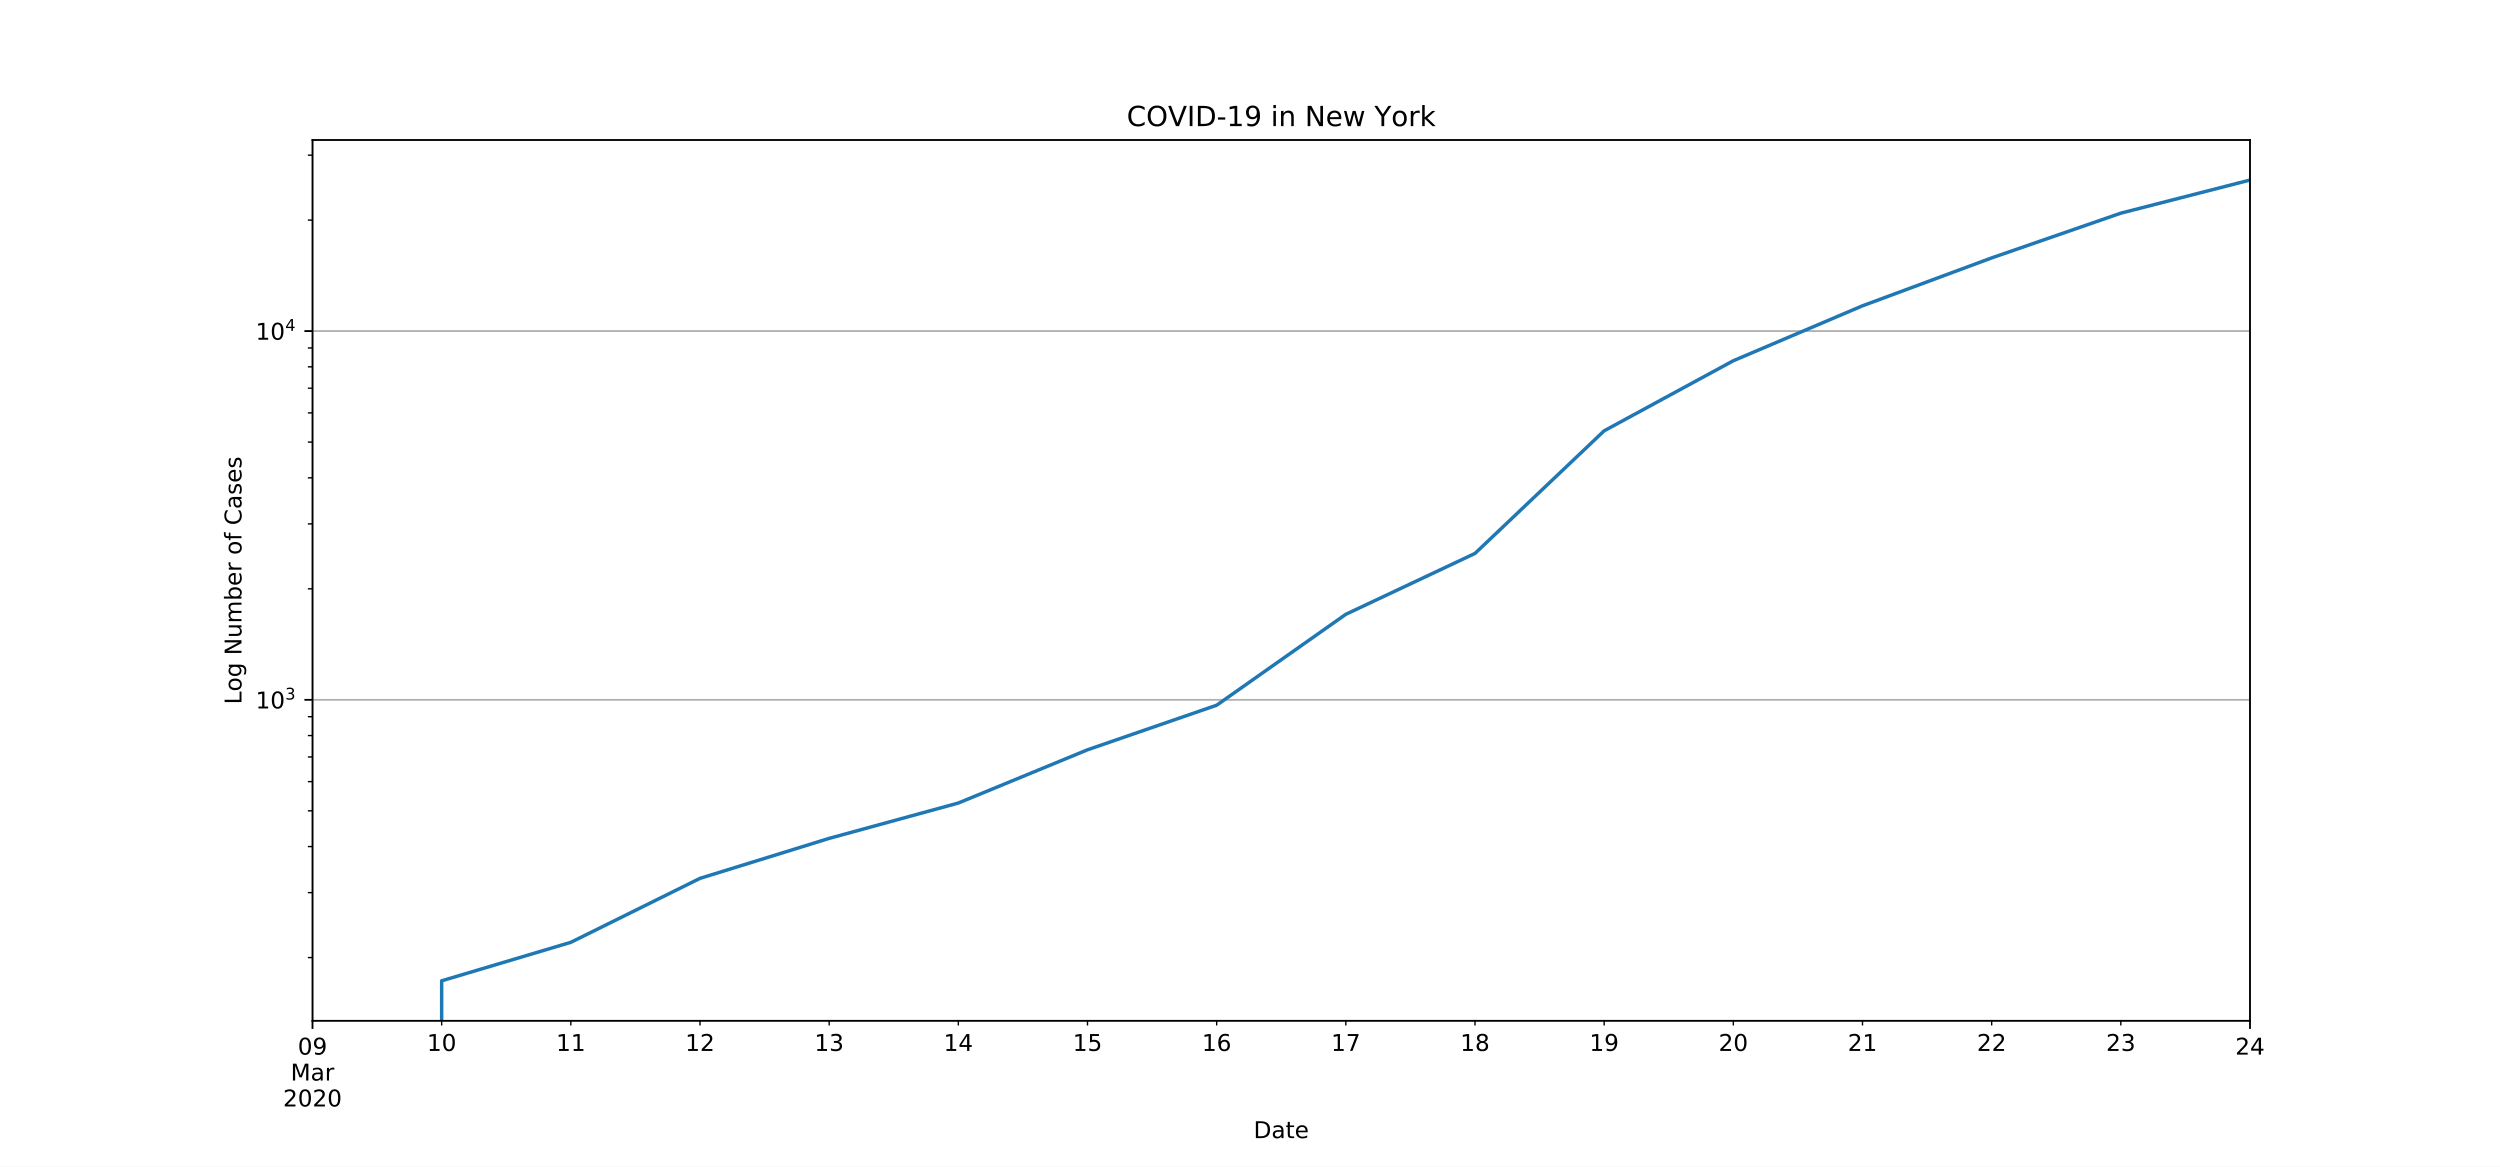
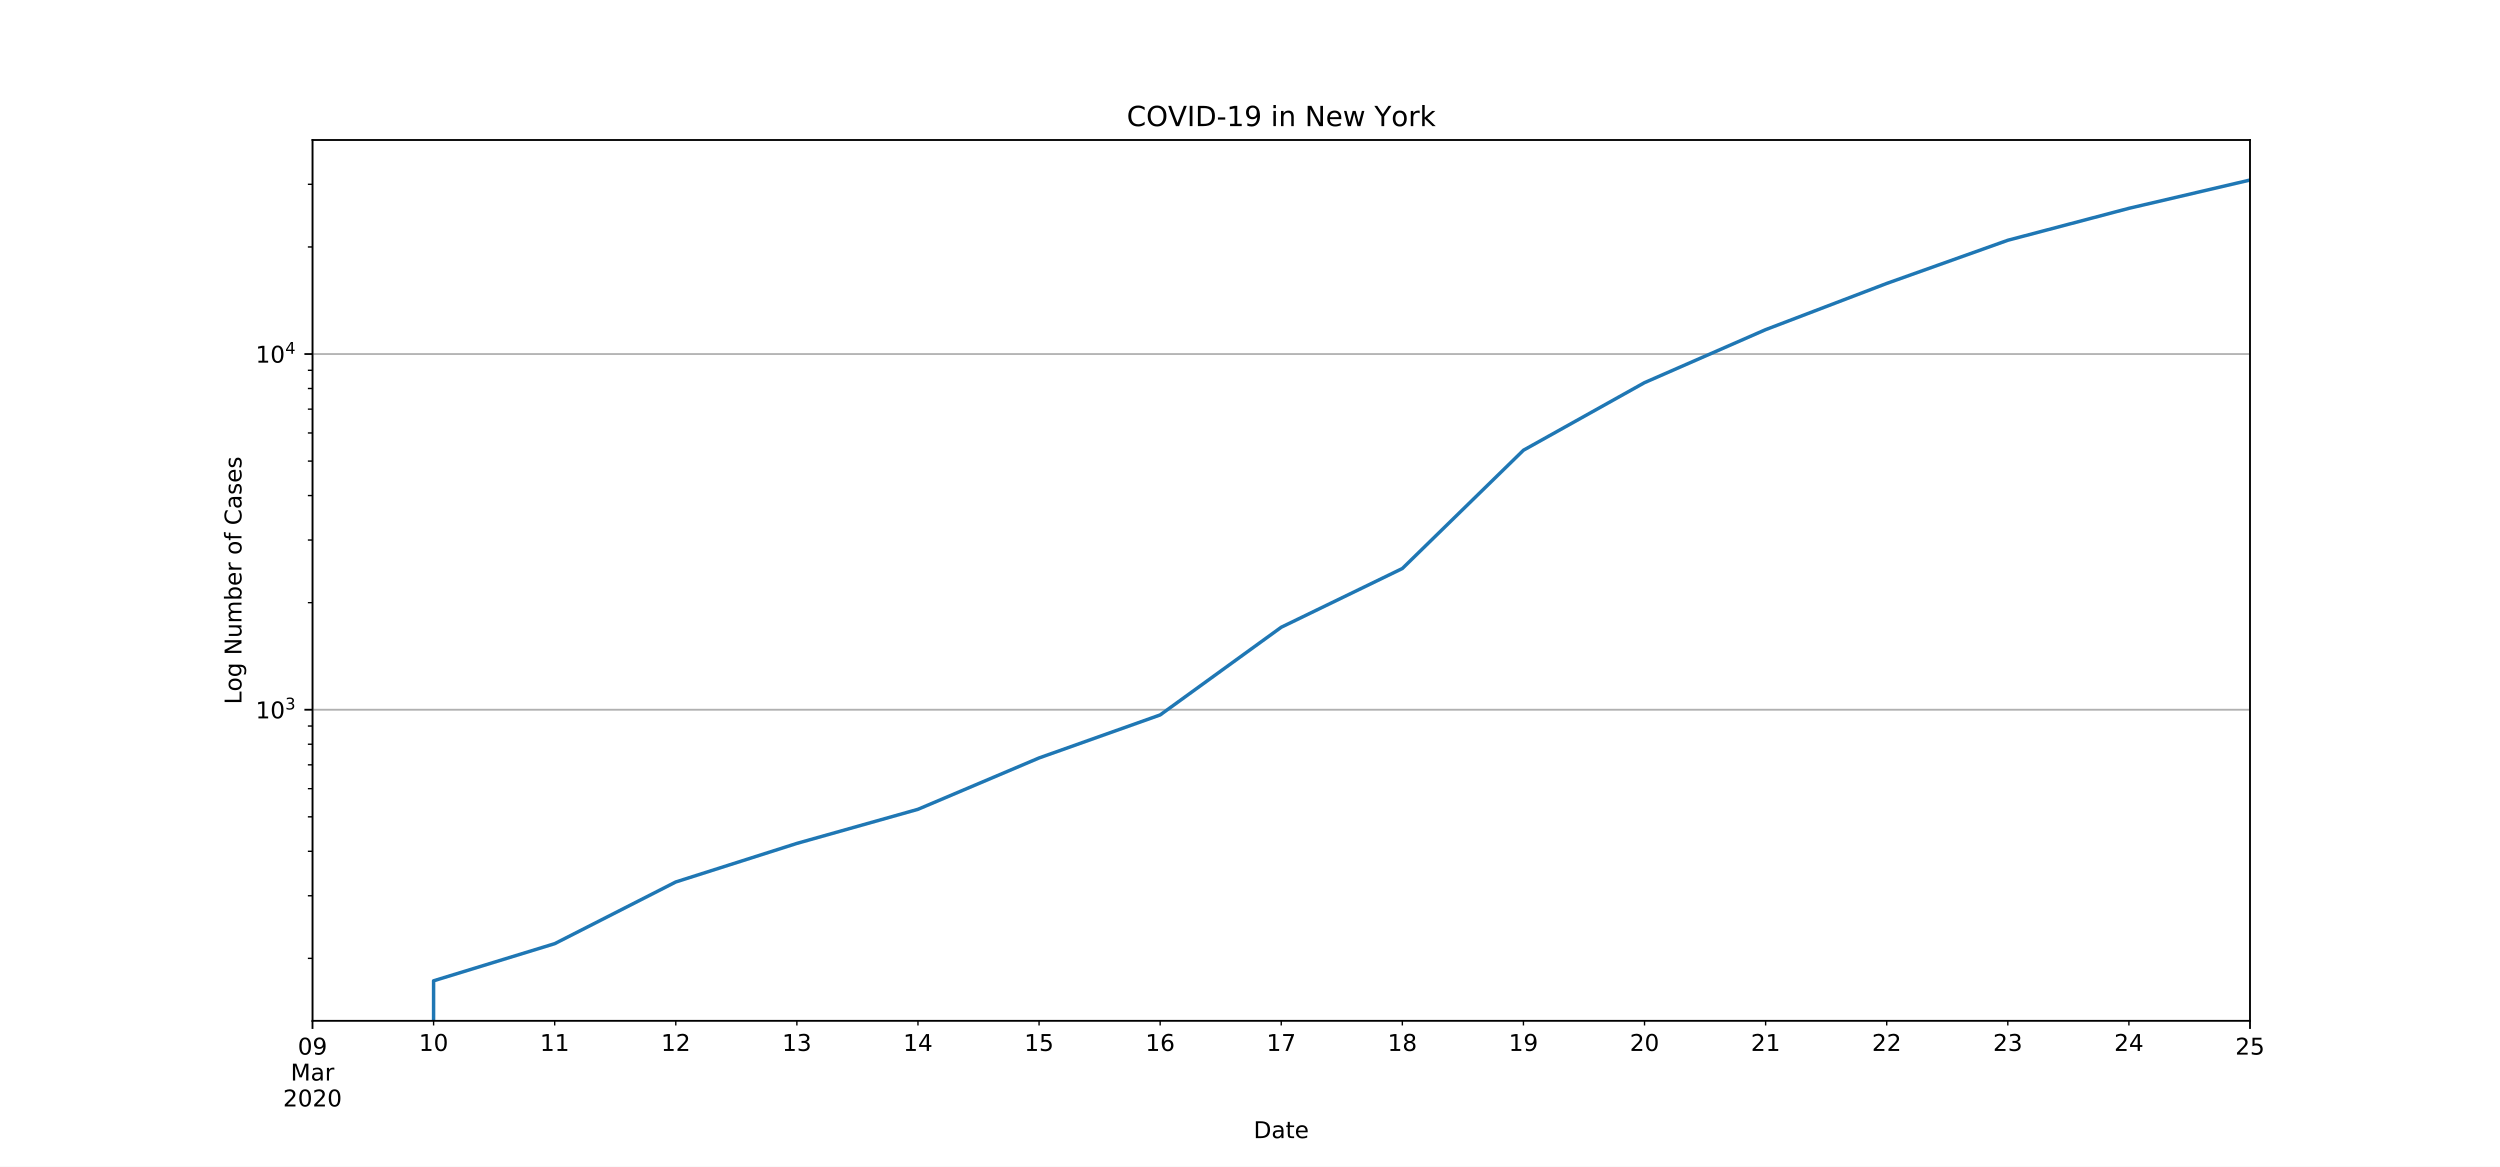
<svg xmlns="http://www.w3.org/2000/svg" xmlns:xlink="http://www.w3.org/1999/xlink" height="504pt" version="1.1" viewBox="0 0 1080 504" width="1080pt">
  <defs>
    <style type="text/css">
*{stroke-linecap:butt;stroke-linejoin:round;}
  </style>
  </defs>
  <g id="figure_1">
    <g id="patch_1">
      <path d="M 0 504  L 1080 504  L 1080 0  L 0 0  z " style="fill:#ffffff;" />
    </g>
    <g id="axes_1">
      <g id="patch_2">
        <path d="M 135 441  L 972 441  L 972 60.48  L 135 60.48  z " style="fill:#ffffff;" />
      </g>
      <g id="matplotlib.axis_1">
        <g id="xtick_1">
          <g id="line2d_1">
-             <path clip-path="url(#p78975f2cf0)" d="M 135 441  L 135 60.48  " style="fill:none;stroke:#b0b0b0;stroke-linecap:square;stroke-width:0.8;" />
+             <path clip-path="url(#p12db1c6017)" d="M 135 441  L 135 60.48  " style="fill:none;stroke:#b0b0b0;stroke-linecap:square;stroke-width:0.8;" />
          </g>
          <g id="line2d_2">
            <defs>
-               <path d="M 0 0  L 0 3.5  " id="m49ce4da9f4" style="stroke:#000000;stroke-width:0.8;" />
-             </defs>
-             <g>
-               <use style="stroke:#000000;stroke-width:0.8;" x="135" xlink:href="#m49ce4da9f4" y="441" />
+               <path d="M 0 0  L 0 3.5  " id="mdf4587806b" style="stroke:#000000;stroke-width:0.8;" />
+             </defs>
+             <g>
+               <use style="stroke:#000000;stroke-width:0.8;" x="135" xlink:href="#mdf4587806b" y="441" />
            </g>
          </g>
          <g id="text_1">
            <defs>
              <path d="M 31.781 66.406  Q 24.172 66.406 20.328 58.906  Q 16.5 51.422 16.5 36.375  Q 16.5 21.391 20.328 13.891  Q 24.172 6.391 31.781 6.391  Q 39.453 6.391 43.281 13.891  Q 47.125 21.391 47.125 36.375  Q 47.125 51.422 43.281 58.906  Q 39.453 66.406 31.781 66.406  z M 31.781 74.219  Q 44.047 74.219 50.516 64.516  Q 56.984 54.828 56.984 36.375  Q 56.984 17.969 50.516 8.266  Q 44.047 -1.422 31.781 -1.422  Q 19.531 -1.422 13.062 8.266  Q 6.594 17.969 6.594 36.375  Q 6.594 54.828 13.062 64.516  Q 19.531 74.219 31.781 74.219  z " id="DejaVuSans-48" />
              <path d="M 10.984 1.516  L 10.984 10.5  Q 14.703 8.734 18.5 7.812  Q 22.312 6.891 25.984 6.891  Q 35.75 6.891 40.891 13.453  Q 46.047 20.016 46.781 33.406  Q 43.953 29.203 39.594 26.953  Q 35.25 24.703 29.984 24.703  Q 19.047 24.703 12.672 31.312  Q 6.297 37.938 6.297 49.422  Q 6.297 60.641 12.938 67.422  Q 19.578 74.219 30.609 74.219  Q 43.266 74.219 49.922 64.516  Q 56.594 54.828 56.594 36.375  Q 56.594 19.141 48.406 8.859  Q 40.234 -1.422 26.422 -1.422  Q 22.703 -1.422 18.891 -0.688  Q 15.094 0.047 10.984 1.516  z M 30.609 32.422  Q 37.25 32.422 41.125 36.953  Q 45.016 41.5 45.016 49.422  Q 45.016 57.281 41.125 61.844  Q 37.25 66.406 30.609 66.406  Q 23.969 66.406 20.094 61.844  Q 16.219 57.281 16.219 49.422  Q 16.219 41.5 20.094 36.953  Q 23.969 32.422 30.609 32.422  z " id="DejaVuSans-57" />
            </defs>
            <g transform="translate(128.6375 455.5984)scale(0.1 -0.1)">
              <use xlink:href="#DejaVuSans-48" />
              <use x="63.623" xlink:href="#DejaVuSans-57" />
            </g>
            <defs>
              <path d="M 9.812 72.906  L 24.516 72.906  L 43.109 23.297  L 61.812 72.906  L 76.516 72.906  L 76.516 0  L 66.891 0  L 66.891 64.016  L 48.094 14.016  L 38.188 14.016  L 19.391 64.016  L 19.391 0  L 9.812 0  z " id="DejaVuSans-77" />
              <path d="M 34.281 27.484  Q 23.391 27.484 19.188 25  Q 14.984 22.516 14.984 16.5  Q 14.984 11.719 18.141 8.906  Q 21.297 6.109 26.703 6.109  Q 34.188 6.109 38.703 11.406  Q 43.219 16.703 43.219 25.484  L 43.219 27.484  z M 52.203 31.203  L 52.203 0  L 43.219 0  L 43.219 8.297  Q 40.141 3.328 35.547 0.953  Q 30.953 -1.422 24.312 -1.422  Q 15.922 -1.422 10.953 3.297  Q 6 8.016 6 15.922  Q 6 25.141 12.172 29.828  Q 18.359 34.516 30.609 34.516  L 43.219 34.516  L 43.219 35.406  Q 43.219 41.609 39.141 45  Q 35.062 48.391 27.688 48.391  Q 23 48.391 18.547 47.266  Q 14.109 46.141 10.016 43.891  L 10.016 52.203  Q 14.938 54.109 19.578 55.047  Q 24.219 56 28.609 56  Q 40.484 56 46.344 49.844  Q 52.203 43.703 52.203 31.203  z " id="DejaVuSans-97" />
              <path d="M 41.109 46.297  Q 39.594 47.172 37.812 47.578  Q 36.031 48 33.891 48  Q 26.266 48 22.188 43.047  Q 18.109 38.094 18.109 28.812  L 18.109 0  L 9.078 0  L 9.078 54.688  L 18.109 54.688  L 18.109 46.188  Q 20.953 51.172 25.484 53.578  Q 30.031 56 36.531 56  Q 37.453 56 38.578 55.875  Q 39.703 55.766 41.062 55.516  z " id="DejaVuSans-114" />
            </defs>
            <g transform="translate(125.5664 466.7962)scale(0.1 -0.1)">
              <use xlink:href="#DejaVuSans-77" />
              <use x="86.279" xlink:href="#DejaVuSans-97" />
              <use x="147.559" xlink:href="#DejaVuSans-114" />
            </g>
            <defs>
              <path d="M 19.188 8.297  L 53.609 8.297  L 53.609 0  L 7.328 0  L 7.328 8.297  Q 12.938 14.109 22.625 23.891  Q 32.328 33.688 34.812 36.531  Q 39.547 41.844 41.422 45.531  Q 43.312 49.219 43.312 52.781  Q 43.312 58.594 39.234 62.25  Q 35.156 65.922 28.609 65.922  Q 23.969 65.922 18.812 64.312  Q 13.672 62.703 7.812 59.422  L 7.812 69.391  Q 13.766 71.781 18.938 73  Q 24.125 74.219 28.422 74.219  Q 39.75 74.219 46.484 68.547  Q 53.219 62.891 53.219 53.422  Q 53.219 48.922 51.531 44.891  Q 49.859 40.875 45.406 35.406  Q 44.188 33.984 37.641 27.219  Q 31.109 20.453 19.188 8.297  z " id="DejaVuSans-50" />
            </defs>
            <g transform="translate(122.275 477.9941)scale(0.1 -0.1)">
              <use xlink:href="#DejaVuSans-50" />
              <use x="63.623" xlink:href="#DejaVuSans-48" />
              <use x="127.246" xlink:href="#DejaVuSans-50" />
              <use x="190.869" xlink:href="#DejaVuSans-48" />
            </g>
          </g>
        </g>
        <g id="xtick_2">
          <g id="line2d_3">
-             <path clip-path="url(#p78975f2cf0)" d="M 972 441  L 972 60.48  " style="fill:none;stroke:#b0b0b0;stroke-linecap:square;stroke-width:0.8;" />
+             <path clip-path="url(#p12db1c6017)" d="M 972 441  L 972 60.48  " style="fill:none;stroke:#b0b0b0;stroke-linecap:square;stroke-width:0.8;" />
          </g>
          <g id="line2d_4">
            <g>
-               <use style="stroke:#000000;stroke-width:0.8;" x="972" xlink:href="#m49ce4da9f4" y="441" />
+               <use style="stroke:#000000;stroke-width:0.8;" x="972" xlink:href="#mdf4587806b" y="441" />
            </g>
          </g>
          <g id="text_2">
            <defs>
-               <path d="M 37.797 64.312  L 12.891 25.391  L 37.797 25.391  z M 35.203 72.906  L 47.609 72.906  L 47.609 25.391  L 58.016 25.391  L 58.016 17.188  L 47.609 17.188  L 47.609 0  L 37.797 0  L 37.797 17.188  L 4.891 17.188  L 4.891 26.703  z " id="DejaVuSans-52" />
+               <path d="M 10.797 72.906  L 49.516 72.906  L 49.516 64.594  L 19.828 64.594  L 19.828 46.734  Q 21.969 47.469 24.109 47.828  Q 26.266 48.188 28.422 48.188  Q 40.625 48.188 47.75 41.5  Q 54.891 34.812 54.891 23.391  Q 54.891 11.625 47.562 5.094  Q 40.234 -1.422 26.906 -1.422  Q 22.312 -1.422 17.547 -0.641  Q 12.797 0.141 7.719 1.703  L 7.719 11.625  Q 12.109 9.234 16.797 8.062  Q 21.484 6.891 26.703 6.891  Q 35.156 6.891 40.078 11.328  Q 45.016 15.766 45.016 23.391  Q 45.016 31 40.078 35.438  Q 35.156 39.891 26.703 39.891  Q 22.75 39.891 18.812 39.016  Q 14.891 38.141 10.797 36.281  z " id="DejaVuSans-53" />
            </defs>
            <g transform="translate(965.6375 455.5984)scale(0.1 -0.1)">
              <use xlink:href="#DejaVuSans-50" />
-               <use x="63.623" xlink:href="#DejaVuSans-52" />
+               <use x="63.623" xlink:href="#DejaVuSans-53" />
            </g>
          </g>
        </g>
        <g id="xtick_3">
          <g id="line2d_5">
            <defs>
-               <path d="M 0 0  L 0 2  " id="m6d6940f35c" style="stroke:#000000;stroke-width:0.6;" />
-             </defs>
-             <g>
-               <use style="stroke:#000000;stroke-width:0.6;" x="190.8" xlink:href="#m6d6940f35c" y="441" />
+               <path d="M 0 0  L 0 2  " id="mde27b7c6b5" style="stroke:#000000;stroke-width:0.6;" />
+             </defs>
+             <g>
+               <use style="stroke:#000000;stroke-width:0.6;" x="187.312" xlink:href="#mde27b7c6b5" y="441" />
            </g>
          </g>
          <g id="text_3">
            <defs>
              <path d="M 12.406 8.297  L 28.516 8.297  L 28.516 63.922  L 10.984 60.406  L 10.984 69.391  L 28.422 72.906  L 38.281 72.906  L 38.281 8.297  L 54.391 8.297  L 54.391 0  L 12.406 0  z " id="DejaVuSans-49" />
            </defs>
-             <g transform="translate(184.4375 453.9984)scale(0.1 -0.1)">
+             <g transform="translate(180.95 453.9984)scale(0.1 -0.1)">
              <use xlink:href="#DejaVuSans-49" />
              <use x="63.623" xlink:href="#DejaVuSans-48" />
            </g>
          </g>
        </g>
        <g id="xtick_4">
          <g id="line2d_6">
            <g>
-               <use style="stroke:#000000;stroke-width:0.6;" x="246.6" xlink:href="#m6d6940f35c" y="441" />
+               <use style="stroke:#000000;stroke-width:0.6;" x="239.625" xlink:href="#mde27b7c6b5" y="441" />
            </g>
          </g>
          <g id="text_4">
-             <g transform="translate(240.2375 453.9984)scale(0.1 -0.1)">
+             <g transform="translate(233.2625 453.9984)scale(0.1 -0.1)">
              <use xlink:href="#DejaVuSans-49" />
              <use x="63.623" xlink:href="#DejaVuSans-49" />
            </g>
          </g>
        </g>
        <g id="xtick_5">
          <g id="line2d_7">
            <g>
-               <use style="stroke:#000000;stroke-width:0.6;" x="302.4" xlink:href="#m6d6940f35c" y="441" />
+               <use style="stroke:#000000;stroke-width:0.6;" x="291.938" xlink:href="#mde27b7c6b5" y="441" />
            </g>
          </g>
          <g id="text_5">
-             <g transform="translate(296.0375 453.9984)scale(0.1 -0.1)">
+             <g transform="translate(285.575 453.9984)scale(0.1 -0.1)">
              <use xlink:href="#DejaVuSans-49" />
              <use x="63.623" xlink:href="#DejaVuSans-50" />
            </g>
          </g>
        </g>
        <g id="xtick_6">
          <g id="line2d_8">
            <g>
-               <use style="stroke:#000000;stroke-width:0.6;" x="358.2" xlink:href="#m6d6940f35c" y="441" />
+               <use style="stroke:#000000;stroke-width:0.6;" x="344.25" xlink:href="#mde27b7c6b5" y="441" />
            </g>
          </g>
          <g id="text_6">
            <defs>
              <path d="M 40.578 39.312  Q 47.656 37.797 51.625 33  Q 55.609 28.219 55.609 21.188  Q 55.609 10.406 48.188 4.484  Q 40.766 -1.422 27.094 -1.422  Q 22.516 -1.422 17.656 -0.516  Q 12.797 0.391 7.625 2.203  L 7.625 11.719  Q 11.719 9.328 16.594 8.109  Q 21.484 6.891 26.812 6.891  Q 36.078 6.891 40.938 10.547  Q 45.797 14.203 45.797 21.188  Q 45.797 27.641 41.281 31.266  Q 36.766 34.906 28.719 34.906  L 20.219 34.906  L 20.219 43.016  L 29.109 43.016  Q 36.375 43.016 40.234 45.922  Q 44.094 48.828 44.094 54.297  Q 44.094 59.906 40.109 62.906  Q 36.141 65.922 28.719 65.922  Q 24.656 65.922 20.016 65.031  Q 15.375 64.156 9.812 62.312  L 9.812 71.094  Q 15.438 72.656 20.344 73.438  Q 25.25 74.219 29.594 74.219  Q 40.828 74.219 47.359 69.109  Q 53.906 64.016 53.906 55.328  Q 53.906 49.266 50.438 45.094  Q 46.969 40.922 40.578 39.312  z " id="DejaVuSans-51" />
            </defs>
-             <g transform="translate(351.8375 453.9984)scale(0.1 -0.1)">
+             <g transform="translate(337.8875 453.9984)scale(0.1 -0.1)">
              <use xlink:href="#DejaVuSans-49" />
              <use x="63.623" xlink:href="#DejaVuSans-51" />
            </g>
          </g>
        </g>
        <g id="xtick_7">
          <g id="line2d_9">
            <g>
-               <use style="stroke:#000000;stroke-width:0.6;" x="414" xlink:href="#m6d6940f35c" y="441" />
+               <use style="stroke:#000000;stroke-width:0.6;" x="396.562" xlink:href="#mde27b7c6b5" y="441" />
            </g>
          </g>
          <g id="text_7">
-             <g transform="translate(407.6375 453.9984)scale(0.1 -0.1)">
+             <defs>
+               <path d="M 37.797 64.312  L 12.891 25.391  L 37.797 25.391  z M 35.203 72.906  L 47.609 72.906  L 47.609 25.391  L 58.016 25.391  L 58.016 17.188  L 47.609 17.188  L 47.609 0  L 37.797 0  L 37.797 17.188  L 4.891 17.188  L 4.891 26.703  z " id="DejaVuSans-52" />
+             </defs>
+             <g transform="translate(390.2 453.9984)scale(0.1 -0.1)">
              <use xlink:href="#DejaVuSans-49" />
              <use x="63.623" xlink:href="#DejaVuSans-52" />
            </g>
          </g>
        </g>
        <g id="xtick_8">
          <g id="line2d_10">
            <g>
-               <use style="stroke:#000000;stroke-width:0.6;" x="469.8" xlink:href="#m6d6940f35c" y="441" />
+               <use style="stroke:#000000;stroke-width:0.6;" x="448.875" xlink:href="#mde27b7c6b5" y="441" />
            </g>
          </g>
          <g id="text_8">
-             <defs>
-               <path d="M 10.797 72.906  L 49.516 72.906  L 49.516 64.594  L 19.828 64.594  L 19.828 46.734  Q 21.969 47.469 24.109 47.828  Q 26.266 48.188 28.422 48.188  Q 40.625 48.188 47.75 41.5  Q 54.891 34.812 54.891 23.391  Q 54.891 11.625 47.562 5.094  Q 40.234 -1.422 26.906 -1.422  Q 22.312 -1.422 17.547 -0.641  Q 12.797 0.141 7.719 1.703  L 7.719 11.625  Q 12.109 9.234 16.797 8.062  Q 21.484 6.891 26.703 6.891  Q 35.156 6.891 40.078 11.328  Q 45.016 15.766 45.016 23.391  Q 45.016 31 40.078 35.438  Q 35.156 39.891 26.703 39.891  Q 22.75 39.891 18.812 39.016  Q 14.891 38.141 10.797 36.281  z " id="DejaVuSans-53" />
-             </defs>
-             <g transform="translate(463.4375 453.9984)scale(0.1 -0.1)">
+             <g transform="translate(442.5125 453.9984)scale(0.1 -0.1)">
              <use xlink:href="#DejaVuSans-49" />
              <use x="63.623" xlink:href="#DejaVuSans-53" />
            </g>
          </g>
        </g>
        <g id="xtick_9">
          <g id="line2d_11">
            <g>
-               <use style="stroke:#000000;stroke-width:0.6;" x="525.6" xlink:href="#m6d6940f35c" y="441" />
+               <use style="stroke:#000000;stroke-width:0.6;" x="501.188" xlink:href="#mde27b7c6b5" y="441" />
            </g>
          </g>
          <g id="text_9">
            <defs>
              <path d="M 33.016 40.375  Q 26.375 40.375 22.484 35.828  Q 18.609 31.297 18.609 23.391  Q 18.609 15.531 22.484 10.953  Q 26.375 6.391 33.016 6.391  Q 39.656 6.391 43.531 10.953  Q 47.406 15.531 47.406 23.391  Q 47.406 31.297 43.531 35.828  Q 39.656 40.375 33.016 40.375  z M 52.594 71.297  L 52.594 62.312  Q 48.875 64.062 45.094 64.984  Q 41.312 65.922 37.594 65.922  Q 27.828 65.922 22.672 59.328  Q 17.531 52.734 16.797 39.406  Q 19.672 43.656 24.016 45.922  Q 28.375 48.188 33.594 48.188  Q 44.578 48.188 50.953 41.516  Q 57.328 34.859 57.328 23.391  Q 57.328 12.156 50.688 5.359  Q 44.047 -1.422 33.016 -1.422  Q 20.359 -1.422 13.672 8.266  Q 6.984 17.969 6.984 36.375  Q 6.984 53.656 15.188 63.938  Q 23.391 74.219 37.203 74.219  Q 40.922 74.219 44.703 73.484  Q 48.484 72.75 52.594 71.297  z " id="DejaVuSans-54" />
            </defs>
-             <g transform="translate(519.2375 453.9984)scale(0.1 -0.1)">
+             <g transform="translate(494.825 453.9984)scale(0.1 -0.1)">
              <use xlink:href="#DejaVuSans-49" />
              <use x="63.623" xlink:href="#DejaVuSans-54" />
            </g>
          </g>
        </g>
        <g id="xtick_10">
          <g id="line2d_12">
            <g>
-               <use style="stroke:#000000;stroke-width:0.6;" x="581.4" xlink:href="#m6d6940f35c" y="441" />
+               <use style="stroke:#000000;stroke-width:0.6;" x="553.5" xlink:href="#mde27b7c6b5" y="441" />
            </g>
          </g>
          <g id="text_10">
            <defs>
              <path d="M 8.203 72.906  L 55.078 72.906  L 55.078 68.703  L 28.609 0  L 18.312 0  L 43.219 64.594  L 8.203 64.594  z " id="DejaVuSans-55" />
            </defs>
-             <g transform="translate(575.0375 453.9984)scale(0.1 -0.1)">
+             <g transform="translate(547.1375 453.9984)scale(0.1 -0.1)">
              <use xlink:href="#DejaVuSans-49" />
              <use x="63.623" xlink:href="#DejaVuSans-55" />
            </g>
          </g>
        </g>
        <g id="xtick_11">
          <g id="line2d_13">
            <g>
-               <use style="stroke:#000000;stroke-width:0.6;" x="637.2" xlink:href="#m6d6940f35c" y="441" />
+               <use style="stroke:#000000;stroke-width:0.6;" x="605.812" xlink:href="#mde27b7c6b5" y="441" />
            </g>
          </g>
          <g id="text_11">
            <defs>
              <path d="M 31.781 34.625  Q 24.75 34.625 20.719 30.859  Q 16.703 27.094 16.703 20.516  Q 16.703 13.922 20.719 10.156  Q 24.75 6.391 31.781 6.391  Q 38.812 6.391 42.859 10.172  Q 46.922 13.969 46.922 20.516  Q 46.922 27.094 42.891 30.859  Q 38.875 34.625 31.781 34.625  z M 21.922 38.812  Q 15.578 40.375 12.031 44.719  Q 8.5 49.078 8.5 55.328  Q 8.5 64.062 14.719 69.141  Q 20.953 74.219 31.781 74.219  Q 42.672 74.219 48.875 69.141  Q 55.078 64.062 55.078 55.328  Q 55.078 49.078 51.531 44.719  Q 48 40.375 41.703 38.812  Q 48.828 37.156 52.797 32.312  Q 56.781 27.484 56.781 20.516  Q 56.781 9.906 50.312 4.234  Q 43.844 -1.422 31.781 -1.422  Q 19.734 -1.422 13.25 4.234  Q 6.781 9.906 6.781 20.516  Q 6.781 27.484 10.781 32.312  Q 14.797 37.156 21.922 38.812  z M 18.312 54.391  Q 18.312 48.734 21.844 45.562  Q 25.391 42.391 31.781 42.391  Q 38.141 42.391 41.719 45.562  Q 45.312 48.734 45.312 54.391  Q 45.312 60.062 41.719 63.234  Q 38.141 66.406 31.781 66.406  Q 25.391 66.406 21.844 63.234  Q 18.312 60.062 18.312 54.391  z " id="DejaVuSans-56" />
            </defs>
-             <g transform="translate(630.8375 453.9984)scale(0.1 -0.1)">
+             <g transform="translate(599.45 453.9984)scale(0.1 -0.1)">
              <use xlink:href="#DejaVuSans-49" />
              <use x="63.623" xlink:href="#DejaVuSans-56" />
            </g>
          </g>
        </g>
        <g id="xtick_12">
          <g id="line2d_14">
            <g>
-               <use style="stroke:#000000;stroke-width:0.6;" x="693" xlink:href="#m6d6940f35c" y="441" />
+               <use style="stroke:#000000;stroke-width:0.6;" x="658.125" xlink:href="#mde27b7c6b5" y="441" />
            </g>
          </g>
          <g id="text_12">
-             <g transform="translate(686.6375 453.9984)scale(0.1 -0.1)">
+             <g transform="translate(651.7625 453.9984)scale(0.1 -0.1)">
              <use xlink:href="#DejaVuSans-49" />
              <use x="63.623" xlink:href="#DejaVuSans-57" />
            </g>
          </g>
        </g>
        <g id="xtick_13">
          <g id="line2d_15">
            <g>
-               <use style="stroke:#000000;stroke-width:0.6;" x="748.8" xlink:href="#m6d6940f35c" y="441" />
+               <use style="stroke:#000000;stroke-width:0.6;" x="710.438" xlink:href="#mde27b7c6b5" y="441" />
            </g>
          </g>
          <g id="text_13">
-             <g transform="translate(742.4375 453.9984)scale(0.1 -0.1)">
+             <g transform="translate(704.075 453.9984)scale(0.1 -0.1)">
              <use xlink:href="#DejaVuSans-50" />
              <use x="63.623" xlink:href="#DejaVuSans-48" />
            </g>
          </g>
        </g>
        <g id="xtick_14">
          <g id="line2d_16">
            <g>
-               <use style="stroke:#000000;stroke-width:0.6;" x="804.6" xlink:href="#m6d6940f35c" y="441" />
+               <use style="stroke:#000000;stroke-width:0.6;" x="762.75" xlink:href="#mde27b7c6b5" y="441" />
            </g>
          </g>
          <g id="text_14">
-             <g transform="translate(798.2375 453.9984)scale(0.1 -0.1)">
+             <g transform="translate(756.3875 453.9984)scale(0.1 -0.1)">
              <use xlink:href="#DejaVuSans-50" />
              <use x="63.623" xlink:href="#DejaVuSans-49" />
            </g>
          </g>
        </g>
        <g id="xtick_15">
          <g id="line2d_17">
            <g>
-               <use style="stroke:#000000;stroke-width:0.6;" x="860.4" xlink:href="#m6d6940f35c" y="441" />
+               <use style="stroke:#000000;stroke-width:0.6;" x="815.062" xlink:href="#mde27b7c6b5" y="441" />
            </g>
          </g>
          <g id="text_15">
-             <g transform="translate(854.0375 453.9984)scale(0.1 -0.1)">
+             <g transform="translate(808.7 453.9984)scale(0.1 -0.1)">
              <use xlink:href="#DejaVuSans-50" />
              <use x="63.623" xlink:href="#DejaVuSans-50" />
            </g>
          </g>
        </g>
        <g id="xtick_16">
          <g id="line2d_18">
            <g>
-               <use style="stroke:#000000;stroke-width:0.6;" x="916.2" xlink:href="#m6d6940f35c" y="441" />
+               <use style="stroke:#000000;stroke-width:0.6;" x="867.375" xlink:href="#mde27b7c6b5" y="441" />
            </g>
          </g>
          <g id="text_16">
-             <g transform="translate(909.8375 453.9984)scale(0.1 -0.1)">
+             <g transform="translate(861.0125 453.9984)scale(0.1 -0.1)">
              <use xlink:href="#DejaVuSans-50" />
              <use x="63.623" xlink:href="#DejaVuSans-51" />
            </g>
          </g>
        </g>
-         <g id="text_17">
+         <g id="xtick_17">
+           <g id="line2d_19">
+             <g>
+               <use style="stroke:#000000;stroke-width:0.6;" x="919.688" xlink:href="#mde27b7c6b5" y="441" />
+             </g>
+           </g>
+           <g id="text_17">
+             <g transform="translate(913.325 453.9984)scale(0.1 -0.1)">
+               <use xlink:href="#DejaVuSans-50" />
+               <use x="63.623" xlink:href="#DejaVuSans-52" />
+             </g>
+           </g>
+         </g>
+         <g id="text_18">
          <defs>
            <path d="M 19.672 64.797  L 19.672 8.109  L 31.594 8.109  Q 46.688 8.109 53.688 14.938  Q 60.688 21.781 60.688 36.531  Q 60.688 51.172 53.688 57.984  Q 46.688 64.797 31.594 64.797  z M 9.812 72.906  L 30.078 72.906  Q 51.266 72.906 61.172 64.094  Q 71.094 55.281 71.094 36.531  Q 71.094 17.672 61.125 8.828  Q 51.172 0 30.078 0  L 9.812 0  z " id="DejaVuSans-68" />
            <path d="M 18.312 70.219  L 18.312 54.688  L 36.812 54.688  L 36.812 47.703  L 18.312 47.703  L 18.312 18.016  Q 18.312 11.328 20.141 9.422  Q 21.969 7.516 27.594 7.516  L 36.812 7.516  L 36.812 0  L 27.594 0  Q 17.188 0 13.234 3.875  Q 9.281 7.766 9.281 18.016  L 9.281 47.703  L 2.688 47.703  L 2.688 54.688  L 9.281 54.688  L 9.281 70.219  z " id="DejaVuSans-116" />
            <path d="M 56.203 29.594  L 56.203 25.203  L 14.891 25.203  Q 15.484 15.922 20.484 11.062  Q 25.484 6.203 34.422 6.203  Q 39.594 6.203 44.453 7.469  Q 49.312 8.734 54.109 11.281  L 54.109 2.781  Q 49.266 0.734 44.188 -0.344  Q 39.109 -1.422 33.891 -1.422  Q 20.797 -1.422 13.156 6.188  Q 5.516 13.812 5.516 26.812  Q 5.516 40.234 12.766 48.109  Q 20.016 56 32.328 56  Q 43.359 56 49.781 48.891  Q 56.203 41.797 56.203 29.594  z M 47.219 32.234  Q 47.125 39.594 43.094 43.984  Q 39.062 48.391 32.422 48.391  Q 24.906 48.391 20.391 44.141  Q 15.875 39.891 15.188 32.172  z " id="DejaVuSans-101" />
          </defs>
          <g transform="translate(541.5492 491.6722)scale(0.1 -0.1)">
            <use xlink:href="#DejaVuSans-68" />
            <use x="77.002" xlink:href="#DejaVuSans-97" />
            <use x="138.281" xlink:href="#DejaVuSans-116" />
            <use x="177.49" xlink:href="#DejaVuSans-101" />
          </g>
        </g>
      </g>
      <g id="matplotlib.axis_2">
        <g id="ytick_1">
-           <g id="line2d_19">
-             <path clip-path="url(#p78975f2cf0)" d="M 135 302.325  L 972 302.325  " style="fill:none;stroke:#b0b0b0;stroke-linecap:square;stroke-width:0.8;" />
-           </g>
          <g id="line2d_20">
-             <defs>
-               <path d="M 0 0  L -3.5 0  " id="m6c07050c88" style="stroke:#000000;stroke-width:0.8;" />
-             </defs>
-             <g>
-               <use style="stroke:#000000;stroke-width:0.8;" x="135" xlink:href="#m6c07050c88" y="302.325" />
-             </g>
-           </g>
-           <g id="text_18">
-             <g transform="translate(110.4 306.1247)scale(0.1 -0.1)">
+             <path clip-path="url(#p12db1c6017)" d="M 135 306.613  L 972 306.613  " style="fill:none;stroke:#b0b0b0;stroke-linecap:square;stroke-width:0.8;" />
+           </g>
+           <g id="line2d_21">
+             <defs>
+               <path d="M 0 0  L -3.5 0  " id="m92241a8d08" style="stroke:#000000;stroke-width:0.8;" />
+             </defs>
+             <g>
+               <use style="stroke:#000000;stroke-width:0.8;" x="135" xlink:href="#m92241a8d08" y="306.613" />
+             </g>
+           </g>
+           <g id="text_19">
+             <g transform="translate(110.4 310.4122)scale(0.1 -0.1)">
              <use transform="translate(0 0.765625)" xlink:href="#DejaVuSans-49" />
              <use transform="translate(63.62305 0.765625)" xlink:href="#DejaVuSans-48" />
              <use transform="translate(128.2031 39.04688)scale(0.7)" xlink:href="#DejaVuSans-51" />
            </g>
          </g>
        </g>
        <g id="ytick_2">
-           <g id="line2d_21">
-             <path clip-path="url(#p78975f2cf0)" d="M 135 143.027  L 972 143.027  " style="fill:none;stroke:#b0b0b0;stroke-linecap:square;stroke-width:0.8;" />
-           </g>
          <g id="line2d_22">
-             <g>
-               <use style="stroke:#000000;stroke-width:0.8;" x="135" xlink:href="#m6c07050c88" y="143.027" />
-             </g>
-           </g>
-           <g id="text_19">
-             <g transform="translate(110.4 146.8262)scale(0.1 -0.1)">
+             <path clip-path="url(#p12db1c6017)" d="M 135 152.941  L 972 152.941  " style="fill:none;stroke:#b0b0b0;stroke-linecap:square;stroke-width:0.8;" />
+           </g>
+           <g id="line2d_23">
+             <g>
+               <use style="stroke:#000000;stroke-width:0.8;" x="135" xlink:href="#m92241a8d08" y="152.941" />
+             </g>
+           </g>
+           <g id="text_20">
+             <g transform="translate(110.4 156.7407)scale(0.1 -0.1)">
              <use transform="translate(0 0.684375)" xlink:href="#DejaVuSans-49" />
              <use transform="translate(63.62305 0.684375)" xlink:href="#DejaVuSans-48" />
              <use transform="translate(128.2031 38.96563)scale(0.7)" xlink:href="#DejaVuSans-52" />
            </g>
          </g>
        </g>
        <g id="ytick_3">
-           <g id="line2d_23">
-             <defs>
-               <path d="M 0 0  L -2 0  " id="m9367f22705" style="stroke:#000000;stroke-width:0.6;" />
-             </defs>
-             <g>
-               <use style="stroke:#000000;stroke-width:0.6;" x="135" xlink:href="#m9367f22705" y="413.67" />
+           <g id="line2d_24">
+             <defs>
+               <path d="M 0 0  L -2 0  " id="mc1843d7333" style="stroke:#000000;stroke-width:0.6;" />
+             </defs>
+             <g>
+               <use style="stroke:#000000;stroke-width:0.6;" x="135" xlink:href="#mc1843d7333" y="414.025" />
            </g>
          </g>
        </g>
        <g id="ytick_4">
-           <g id="line2d_24">
-             <g>
-               <use style="stroke:#000000;stroke-width:0.6;" x="135" xlink:href="#m9367f22705" y="385.619" />
+           <g id="line2d_25">
+             <g>
+               <use style="stroke:#000000;stroke-width:0.6;" x="135" xlink:href="#mc1843d7333" y="386.965" />
            </g>
          </g>
        </g>
        <g id="ytick_5">
-           <g id="line2d_25">
-             <g>
-               <use style="stroke:#000000;stroke-width:0.6;" x="135" xlink:href="#m9367f22705" y="365.717" />
+           <g id="line2d_26">
+             <g>
+               <use style="stroke:#000000;stroke-width:0.6;" x="135" xlink:href="#mc1843d7333" y="367.765" />
            </g>
          </g>
        </g>
        <g id="ytick_6">
-           <g id="line2d_26">
-             <g>
-               <use style="stroke:#000000;stroke-width:0.6;" x="135" xlink:href="#m9367f22705" y="350.279" />
+           <g id="line2d_27">
+             <g>
+               <use style="stroke:#000000;stroke-width:0.6;" x="135" xlink:href="#mc1843d7333" y="352.873" />
            </g>
          </g>
        </g>
        <g id="ytick_7">
-           <g id="line2d_27">
-             <g>
-               <use style="stroke:#000000;stroke-width:0.6;" x="135" xlink:href="#m9367f22705" y="337.666" />
+           <g id="line2d_28">
+             <g>
+               <use style="stroke:#000000;stroke-width:0.6;" x="135" xlink:href="#mc1843d7333" y="340.705" />
            </g>
          </g>
        </g>
        <g id="ytick_8">
-           <g id="line2d_28">
-             <g>
-               <use style="stroke:#000000;stroke-width:0.6;" x="135" xlink:href="#m9367f22705" y="327.001" />
+           <g id="line2d_29">
+             <g>
+               <use style="stroke:#000000;stroke-width:0.6;" x="135" xlink:href="#mc1843d7333" y="330.417" />
            </g>
          </g>
        </g>
        <g id="ytick_9">
-           <g id="line2d_29">
-             <g>
-               <use style="stroke:#000000;stroke-width:0.6;" x="135" xlink:href="#m9367f22705" y="317.763" />
+           <g id="line2d_30">
+             <g>
+               <use style="stroke:#000000;stroke-width:0.6;" x="135" xlink:href="#mc1843d7333" y="321.505" />
            </g>
          </g>
        </g>
        <g id="ytick_10">
-           <g id="line2d_30">
-             <g>
-               <use style="stroke:#000000;stroke-width:0.6;" x="135" xlink:href="#m9367f22705" y="309.615" />
+           <g id="line2d_31">
+             <g>
+               <use style="stroke:#000000;stroke-width:0.6;" x="135" xlink:href="#mc1843d7333" y="313.645" />
            </g>
          </g>
        </g>
        <g id="ytick_11">
-           <g id="line2d_31">
-             <g>
-               <use style="stroke:#000000;stroke-width:0.6;" x="135" xlink:href="#m9367f22705" y="254.372" />
+           <g id="line2d_32">
+             <g>
+               <use style="stroke:#000000;stroke-width:0.6;" x="135" xlink:href="#mc1843d7333" y="260.353" />
            </g>
          </g>
        </g>
        <g id="ytick_12">
-           <g id="line2d_32">
-             <g>
-               <use style="stroke:#000000;stroke-width:0.6;" x="135" xlink:href="#m9367f22705" y="226.321" />
+           <g id="line2d_33">
+             <g>
+               <use style="stroke:#000000;stroke-width:0.6;" x="135" xlink:href="#mc1843d7333" y="233.293" />
            </g>
          </g>
        </g>
        <g id="ytick_13">
-           <g id="line2d_33">
-             <g>
-               <use style="stroke:#000000;stroke-width:0.6;" x="135" xlink:href="#m9367f22705" y="206.418" />
+           <g id="line2d_34">
+             <g>
+               <use style="stroke:#000000;stroke-width:0.6;" x="135" xlink:href="#mc1843d7333" y="214.094" />
            </g>
          </g>
        </g>
        <g id="ytick_14">
-           <g id="line2d_34">
-             <g>
-               <use style="stroke:#000000;stroke-width:0.6;" x="135" xlink:href="#m9367f22705" y="190.981" />
+           <g id="line2d_35">
+             <g>
+               <use style="stroke:#000000;stroke-width:0.6;" x="135" xlink:href="#mc1843d7333" y="199.201" />
            </g>
          </g>
        </g>
        <g id="ytick_15">
-           <g id="line2d_35">
-             <g>
-               <use style="stroke:#000000;stroke-width:0.6;" x="135" xlink:href="#m9367f22705" y="178.367" />
+           <g id="line2d_36">
+             <g>
+               <use style="stroke:#000000;stroke-width:0.6;" x="135" xlink:href="#mc1843d7333" y="187.033" />
            </g>
          </g>
        </g>
        <g id="ytick_16">
-           <g id="line2d_36">
-             <g>
-               <use style="stroke:#000000;stroke-width:0.6;" x="135" xlink:href="#m9367f22705" y="167.703" />
+           <g id="line2d_37">
+             <g>
+               <use style="stroke:#000000;stroke-width:0.6;" x="135" xlink:href="#mc1843d7333" y="176.746" />
            </g>
          </g>
        </g>
        <g id="ytick_17">
-           <g id="line2d_37">
-             <g>
-               <use style="stroke:#000000;stroke-width:0.6;" x="135" xlink:href="#m9367f22705" y="158.465" />
+           <g id="line2d_38">
+             <g>
+               <use style="stroke:#000000;stroke-width:0.6;" x="135" xlink:href="#mc1843d7333" y="167.834" />
            </g>
          </g>
        </g>
        <g id="ytick_18">
-           <g id="line2d_38">
-             <g>
-               <use style="stroke:#000000;stroke-width:0.6;" x="135" xlink:href="#m9367f22705" y="150.316" />
+           <g id="line2d_39">
+             <g>
+               <use style="stroke:#000000;stroke-width:0.6;" x="135" xlink:href="#mc1843d7333" y="159.973" />
            </g>
          </g>
        </g>
        <g id="ytick_19">
-           <g id="line2d_39">
-             <g>
-               <use style="stroke:#000000;stroke-width:0.6;" x="135" xlink:href="#m9367f22705" y="95.073" />
+           <g id="line2d_40">
+             <g>
+               <use style="stroke:#000000;stroke-width:0.6;" x="135" xlink:href="#mc1843d7333" y="106.682" />
            </g>
          </g>
        </g>
        <g id="ytick_20">
-           <g id="line2d_40">
-             <g>
-               <use style="stroke:#000000;stroke-width:0.6;" x="135" xlink:href="#m9367f22705" y="67.022" />
-             </g>
-           </g>
-         </g>
-         <g id="text_20">
+           <g id="line2d_41">
+             <g>
+               <use style="stroke:#000000;stroke-width:0.6;" x="135" xlink:href="#mc1843d7333" y="79.622" />
+             </g>
+           </g>
+         </g>
+         <g id="text_21">
          <defs>
            <path d="M 9.812 72.906  L 19.672 72.906  L 19.672 8.297  L 55.172 8.297  L 55.172 0  L 9.812 0  z " id="DejaVuSans-76" />
            <path d="M 30.609 48.391  Q 23.391 48.391 19.188 42.75  Q 14.984 37.109 14.984 27.297  Q 14.984 17.484 19.156 11.844  Q 23.344 6.203 30.609 6.203  Q 37.797 6.203 41.984 11.859  Q 46.188 17.531 46.188 27.297  Q 46.188 37.016 41.984 42.703  Q 37.797 48.391 30.609 48.391  z M 30.609 56  Q 42.328 56 49.016 48.375  Q 55.719 40.766 55.719 27.297  Q 55.719 13.875 49.016 6.219  Q 42.328 -1.422 30.609 -1.422  Q 18.844 -1.422 12.172 6.219  Q 5.516 13.875 5.516 27.297  Q 5.516 40.766 12.172 48.375  Q 18.844 56 30.609 56  z " id="DejaVuSans-111" />
            <path d="M 45.406 27.984  Q 45.406 37.75 41.375 43.109  Q 37.359 48.484 30.078 48.484  Q 22.859 48.484 18.828 43.109  Q 14.797 37.75 14.797 27.984  Q 14.797 18.266 18.828 12.891  Q 22.859 7.516 30.078 7.516  Q 37.359 7.516 41.375 12.891  Q 45.406 18.266 45.406 27.984  z M 54.391 6.781  Q 54.391 -7.172 48.188 -13.984  Q 42 -20.797 29.203 -20.797  Q 24.469 -20.797 20.266 -20.094  Q 16.062 -19.391 12.109 -17.922  L 12.109 -9.188  Q 16.062 -11.328 19.922 -12.344  Q 23.781 -13.375 27.781 -13.375  Q 36.625 -13.375 41.016 -8.766  Q 45.406 -4.156 45.406 5.172  L 45.406 9.625  Q 42.625 4.781 38.281 2.391  Q 33.938 0 27.875 0  Q 17.828 0 11.672 7.656  Q 5.516 15.328 5.516 27.984  Q 5.516 40.672 11.672 48.328  Q 17.828 56 27.875 56  Q 33.938 56 38.281 53.609  Q 42.625 51.219 45.406 46.391  L 45.406 54.688  L 54.391 54.688  z " id="DejaVuSans-103" />
            <path id="DejaVuSans-32" />
            <path d="M 9.812 72.906  L 23.094 72.906  L 55.422 11.922  L 55.422 72.906  L 64.984 72.906  L 64.984 0  L 51.703 0  L 19.391 60.984  L 19.391 0  L 9.812 0  z " id="DejaVuSans-78" />
            <path d="M 8.5 21.578  L 8.5 54.688  L 17.484 54.688  L 17.484 21.922  Q 17.484 14.156 20.5 10.266  Q 23.531 6.391 29.594 6.391  Q 36.859 6.391 41.078 11.031  Q 45.312 15.672 45.312 23.688  L 45.312 54.688  L 54.297 54.688  L 54.297 0  L 45.312 0  L 45.312 8.406  Q 42.047 3.422 37.719 1  Q 33.406 -1.422 27.688 -1.422  Q 18.266 -1.422 13.375 4.438  Q 8.5 10.297 8.5 21.578  z M 31.109 56  z " id="DejaVuSans-117" />
            <path d="M 52 44.188  Q 55.375 50.25 60.062 53.125  Q 64.75 56 71.094 56  Q 79.641 56 84.281 50.016  Q 88.922 44.047 88.922 33.016  L 88.922 0  L 79.891 0  L 79.891 32.719  Q 79.891 40.578 77.094 44.375  Q 74.312 48.188 68.609 48.188  Q 61.625 48.188 57.562 43.547  Q 53.516 38.922 53.516 30.906  L 53.516 0  L 44.484 0  L 44.484 32.719  Q 44.484 40.625 41.703 44.406  Q 38.922 48.188 33.109 48.188  Q 26.219 48.188 22.156 43.531  Q 18.109 38.875 18.109 30.906  L 18.109 0  L 9.078 0  L 9.078 54.688  L 18.109 54.688  L 18.109 46.188  Q 21.188 51.219 25.484 53.609  Q 29.781 56 35.688 56  Q 41.656 56 45.828 52.969  Q 50 49.953 52 44.188  z " id="DejaVuSans-109" />
            <path d="M 48.688 27.297  Q 48.688 37.203 44.609 42.844  Q 40.531 48.484 33.406 48.484  Q 26.266 48.484 22.188 42.844  Q 18.109 37.203 18.109 27.297  Q 18.109 17.391 22.188 11.75  Q 26.266 6.109 33.406 6.109  Q 40.531 6.109 44.609 11.75  Q 48.688 17.391 48.688 27.297  z M 18.109 46.391  Q 20.953 51.266 25.266 53.625  Q 29.594 56 35.594 56  Q 45.562 56 51.781 48.094  Q 58.016 40.188 58.016 27.297  Q 58.016 14.406 51.781 6.484  Q 45.562 -1.422 35.594 -1.422  Q 29.594 -1.422 25.266 0.953  Q 20.953 3.328 18.109 8.203  L 18.109 0  L 9.078 0  L 9.078 75.984  L 18.109 75.984  z " id="DejaVuSans-98" />
            <path d="M 37.109 75.984  L 37.109 68.5  L 28.516 68.5  Q 23.688 68.5 21.797 66.547  Q 19.922 64.594 19.922 59.516  L 19.922 54.688  L 34.719 54.688  L 34.719 47.703  L 19.922 47.703  L 19.922 0  L 10.891 0  L 10.891 47.703  L 2.297 47.703  L 2.297 54.688  L 10.891 54.688  L 10.891 58.5  Q 10.891 67.625 15.141 71.797  Q 19.391 75.984 28.609 75.984  z " id="DejaVuSans-102" />
            <path d="M 64.406 67.281  L 64.406 56.891  Q 59.422 61.531 53.781 63.812  Q 48.141 66.109 41.797 66.109  Q 29.297 66.109 22.656 58.469  Q 16.016 50.828 16.016 36.375  Q 16.016 21.969 22.656 14.328  Q 29.297 6.688 41.797 6.688  Q 48.141 6.688 53.781 8.984  Q 59.422 11.281 64.406 15.922  L 64.406 5.609  Q 59.234 2.094 53.438 0.328  Q 47.656 -1.422 41.219 -1.422  Q 24.656 -1.422 15.125 8.703  Q 5.609 18.844 5.609 36.375  Q 5.609 53.953 15.125 64.078  Q 24.656 74.219 41.219 74.219  Q 47.75 74.219 53.531 72.484  Q 59.328 70.75 64.406 67.281  z " id="DejaVuSans-67" />
            <path d="M 44.281 53.078  L 44.281 44.578  Q 40.484 46.531 36.375 47.5  Q 32.281 48.484 27.875 48.484  Q 21.188 48.484 17.844 46.438  Q 14.5 44.391 14.5 40.281  Q 14.5 37.156 16.891 35.375  Q 19.281 33.594 26.516 31.984  L 29.594 31.297  Q 39.156 29.25 43.188 25.516  Q 47.219 21.781 47.219 15.094  Q 47.219 7.469 41.188 3.016  Q 35.156 -1.422 24.609 -1.422  Q 20.219 -1.422 15.453 -0.562  Q 10.688 0.297 5.422 2  L 5.422 11.281  Q 10.406 8.688 15.234 7.391  Q 20.062 6.109 24.812 6.109  Q 31.156 6.109 34.562 8.281  Q 37.984 10.453 37.984 14.406  Q 37.984 18.062 35.516 20.016  Q 33.062 21.969 24.703 23.781  L 21.578 24.516  Q 13.234 26.266 9.516 29.906  Q 5.812 33.547 5.812 39.891  Q 5.812 47.609 11.281 51.797  Q 16.75 56 26.812 56  Q 31.781 56 36.172 55.266  Q 40.578 54.547 44.281 53.078  z " id="DejaVuSans-115" />
          </defs>
          <g transform="translate(104.3203 304.2728)rotate(-90)scale(0.1 -0.1)">
            <use xlink:href="#DejaVuSans-76" />
            <use x="55.697" xlink:href="#DejaVuSans-111" />
            <use x="116.879" xlink:href="#DejaVuSans-103" />
            <use x="180.355" xlink:href="#DejaVuSans-32" />
            <use x="212.143" xlink:href="#DejaVuSans-78" />
            <use x="286.947" xlink:href="#DejaVuSans-117" />
            <use x="350.326" xlink:href="#DejaVuSans-109" />
            <use x="447.738" xlink:href="#DejaVuSans-98" />
            <use x="511.215" xlink:href="#DejaVuSans-101" />
            <use x="572.738" xlink:href="#DejaVuSans-114" />
            <use x="613.852" xlink:href="#DejaVuSans-32" />
            <use x="645.639" xlink:href="#DejaVuSans-111" />
            <use x="706.82" xlink:href="#DejaVuSans-102" />
            <use x="742.025" xlink:href="#DejaVuSans-32" />
            <use x="773.812" xlink:href="#DejaVuSans-67" />
            <use x="843.637" xlink:href="#DejaVuSans-97" />
            <use x="904.916" xlink:href="#DejaVuSans-115" />
            <use x="957.016" xlink:href="#DejaVuSans-101" />
            <use x="1018.539" xlink:href="#DejaVuSans-115" />
          </g>
        </g>
      </g>
-       <g id="line2d_41">
-         <path clip-path="url(#p78975f2cf0)" d="M 190.772 505  L 190.8 423.704  L 246.6 407.077  L 302.4 379.446  L 358.2 362.177  L 414 346.904  L 469.8 323.909  L 525.6 304.647  L 581.4 265.372  L 637.2 239.073  L 693 186.106  L 748.8 155.834  L 804.6 132.106  L 860.4 111.412  L 916.2 92.081  L 972 77.776  " style="fill:none;stroke:#1f77b4;stroke-linecap:square;stroke-width:1.5;" />
+       <g id="line2d_42">
+         <path clip-path="url(#p12db1c6017)" d="M 187.285 505  L 187.312 423.704  L 239.625 407.664  L 291.938 381.009  L 344.25 364.35  L 396.562 349.617  L 448.875 327.434  L 501.188 308.853  L 553.5 270.964  L 605.812 245.595  L 658.125 194.499  L 710.438 165.297  L 762.75 142.406  L 815.062 122.443  L 867.375 103.795  L 919.688 89.996  L 972 77.776  " style="fill:none;stroke:#1f77b4;stroke-linecap:square;stroke-width:1.5;" />
      </g>
      <g id="patch_3">
        <path d="M 135 441  L 135 60.48  " style="fill:none;stroke:#000000;stroke-linecap:square;stroke-linejoin:miter;stroke-width:0.8;" />
      </g>
      <g id="patch_4">
        <path d="M 972 441  L 972 60.48  " style="fill:none;stroke:#000000;stroke-linecap:square;stroke-linejoin:miter;stroke-width:0.8;" />
      </g>
      <g id="patch_5">
        <path d="M 135 441  L 972 441  " style="fill:none;stroke:#000000;stroke-linecap:square;stroke-linejoin:miter;stroke-width:0.8;" />
      </g>
      <g id="patch_6">
        <path d="M 135 60.48  L 972 60.48  " style="fill:none;stroke:#000000;stroke-linecap:square;stroke-linejoin:miter;stroke-width:0.8;" />
      </g>
-       <g id="text_21">
+       <g id="text_22">
        <defs>
          <path d="M 39.406 66.219  Q 28.656 66.219 22.328 58.203  Q 16.016 50.203 16.016 36.375  Q 16.016 22.609 22.328 14.594  Q 28.656 6.594 39.406 6.594  Q 50.141 6.594 56.422 14.594  Q 62.703 22.609 62.703 36.375  Q 62.703 50.203 56.422 58.203  Q 50.141 66.219 39.406 66.219  z M 39.406 74.219  Q 54.734 74.219 63.906 63.938  Q 73.094 53.656 73.094 36.375  Q 73.094 19.141 63.906 8.859  Q 54.734 -1.422 39.406 -1.422  Q 24.031 -1.422 14.812 8.828  Q 5.609 19.094 5.609 36.375  Q 5.609 53.656 14.812 63.938  Q 24.031 74.219 39.406 74.219  z " id="DejaVuSans-79" />
          <path d="M 28.609 0  L 0.781 72.906  L 11.078 72.906  L 34.188 11.531  L 57.328 72.906  L 67.578 72.906  L 39.797 0  z " id="DejaVuSans-86" />
          <path d="M 9.812 72.906  L 19.672 72.906  L 19.672 0  L 9.812 0  z " id="DejaVuSans-73" />
          <path d="M 4.891 31.391  L 31.203 31.391  L 31.203 23.391  L 4.891 23.391  z " id="DejaVuSans-45" />
          <path d="M 9.422 54.688  L 18.406 54.688  L 18.406 0  L 9.422 0  z M 9.422 75.984  L 18.406 75.984  L 18.406 64.594  L 9.422 64.594  z " id="DejaVuSans-105" />
          <path d="M 54.891 33.016  L 54.891 0  L 45.906 0  L 45.906 32.719  Q 45.906 40.484 42.875 44.328  Q 39.844 48.188 33.797 48.188  Q 26.516 48.188 22.312 43.547  Q 18.109 38.922 18.109 30.906  L 18.109 0  L 9.078 0  L 9.078 54.688  L 18.109 54.688  L 18.109 46.188  Q 21.344 51.125 25.703 53.562  Q 30.078 56 35.797 56  Q 45.219 56 50.047 50.172  Q 54.891 44.344 54.891 33.016  z " id="DejaVuSans-110" />
          <path d="M 4.203 54.688  L 13.188 54.688  L 24.422 12.016  L 35.594 54.688  L 46.188 54.688  L 57.422 12.016  L 68.609 54.688  L 77.594 54.688  L 63.281 0  L 52.688 0  L 40.922 44.828  L 29.109 0  L 18.5 0  z " id="DejaVuSans-119" />
          <path d="M -0.203 72.906  L 10.406 72.906  L 30.609 42.922  L 50.688 72.906  L 61.281 72.906  L 35.5 34.719  L 35.5 0  L 25.594 0  L 25.594 34.719  z " id="DejaVuSans-89" />
          <path d="M 9.078 75.984  L 18.109 75.984  L 18.109 31.109  L 44.922 54.688  L 56.391 54.688  L 27.391 29.109  L 57.625 0  L 45.906 0  L 18.109 26.703  L 18.109 0  L 9.078 0  z " id="DejaVuSans-107" />
        </defs>
        <g transform="translate(486.7519 54.48)scale(0.12 -0.12)">
          <use xlink:href="#DejaVuSans-67" />
          <use x="69.824" xlink:href="#DejaVuSans-79" />
          <use x="148.52" xlink:href="#DejaVuSans-86" />
          <use x="216.928" xlink:href="#DejaVuSans-73" />
          <use x="246.42" xlink:href="#DejaVuSans-68" />
          <use x="323.422" xlink:href="#DejaVuSans-45" />
          <use x="359.506" xlink:href="#DejaVuSans-49" />
          <use x="423.129" xlink:href="#DejaVuSans-57" />
          <use x="486.752" xlink:href="#DejaVuSans-32" />
          <use x="518.539" xlink:href="#DejaVuSans-105" />
          <use x="546.322" xlink:href="#DejaVuSans-110" />
          <use x="609.701" xlink:href="#DejaVuSans-32" />
          <use x="641.488" xlink:href="#DejaVuSans-78" />
          <use x="716.293" xlink:href="#DejaVuSans-101" />
          <use x="777.816" xlink:href="#DejaVuSans-119" />
          <use x="859.604" xlink:href="#DejaVuSans-32" />
          <use x="891.391" xlink:href="#DejaVuSans-89" />
          <use x="952.271" xlink:href="#DejaVuSans-111" />
          <use x="1013.453" xlink:href="#DejaVuSans-114" />
          <use x="1054.566" xlink:href="#DejaVuSans-107" />
        </g>
      </g>
    </g>
  </g>
  <defs>
-     <clipPath id="p78975f2cf0">
+     <clipPath id="p12db1c6017">
      <rect height="380.52" width="837" x="135" y="60.48" />
    </clipPath>
  </defs>
</svg>
